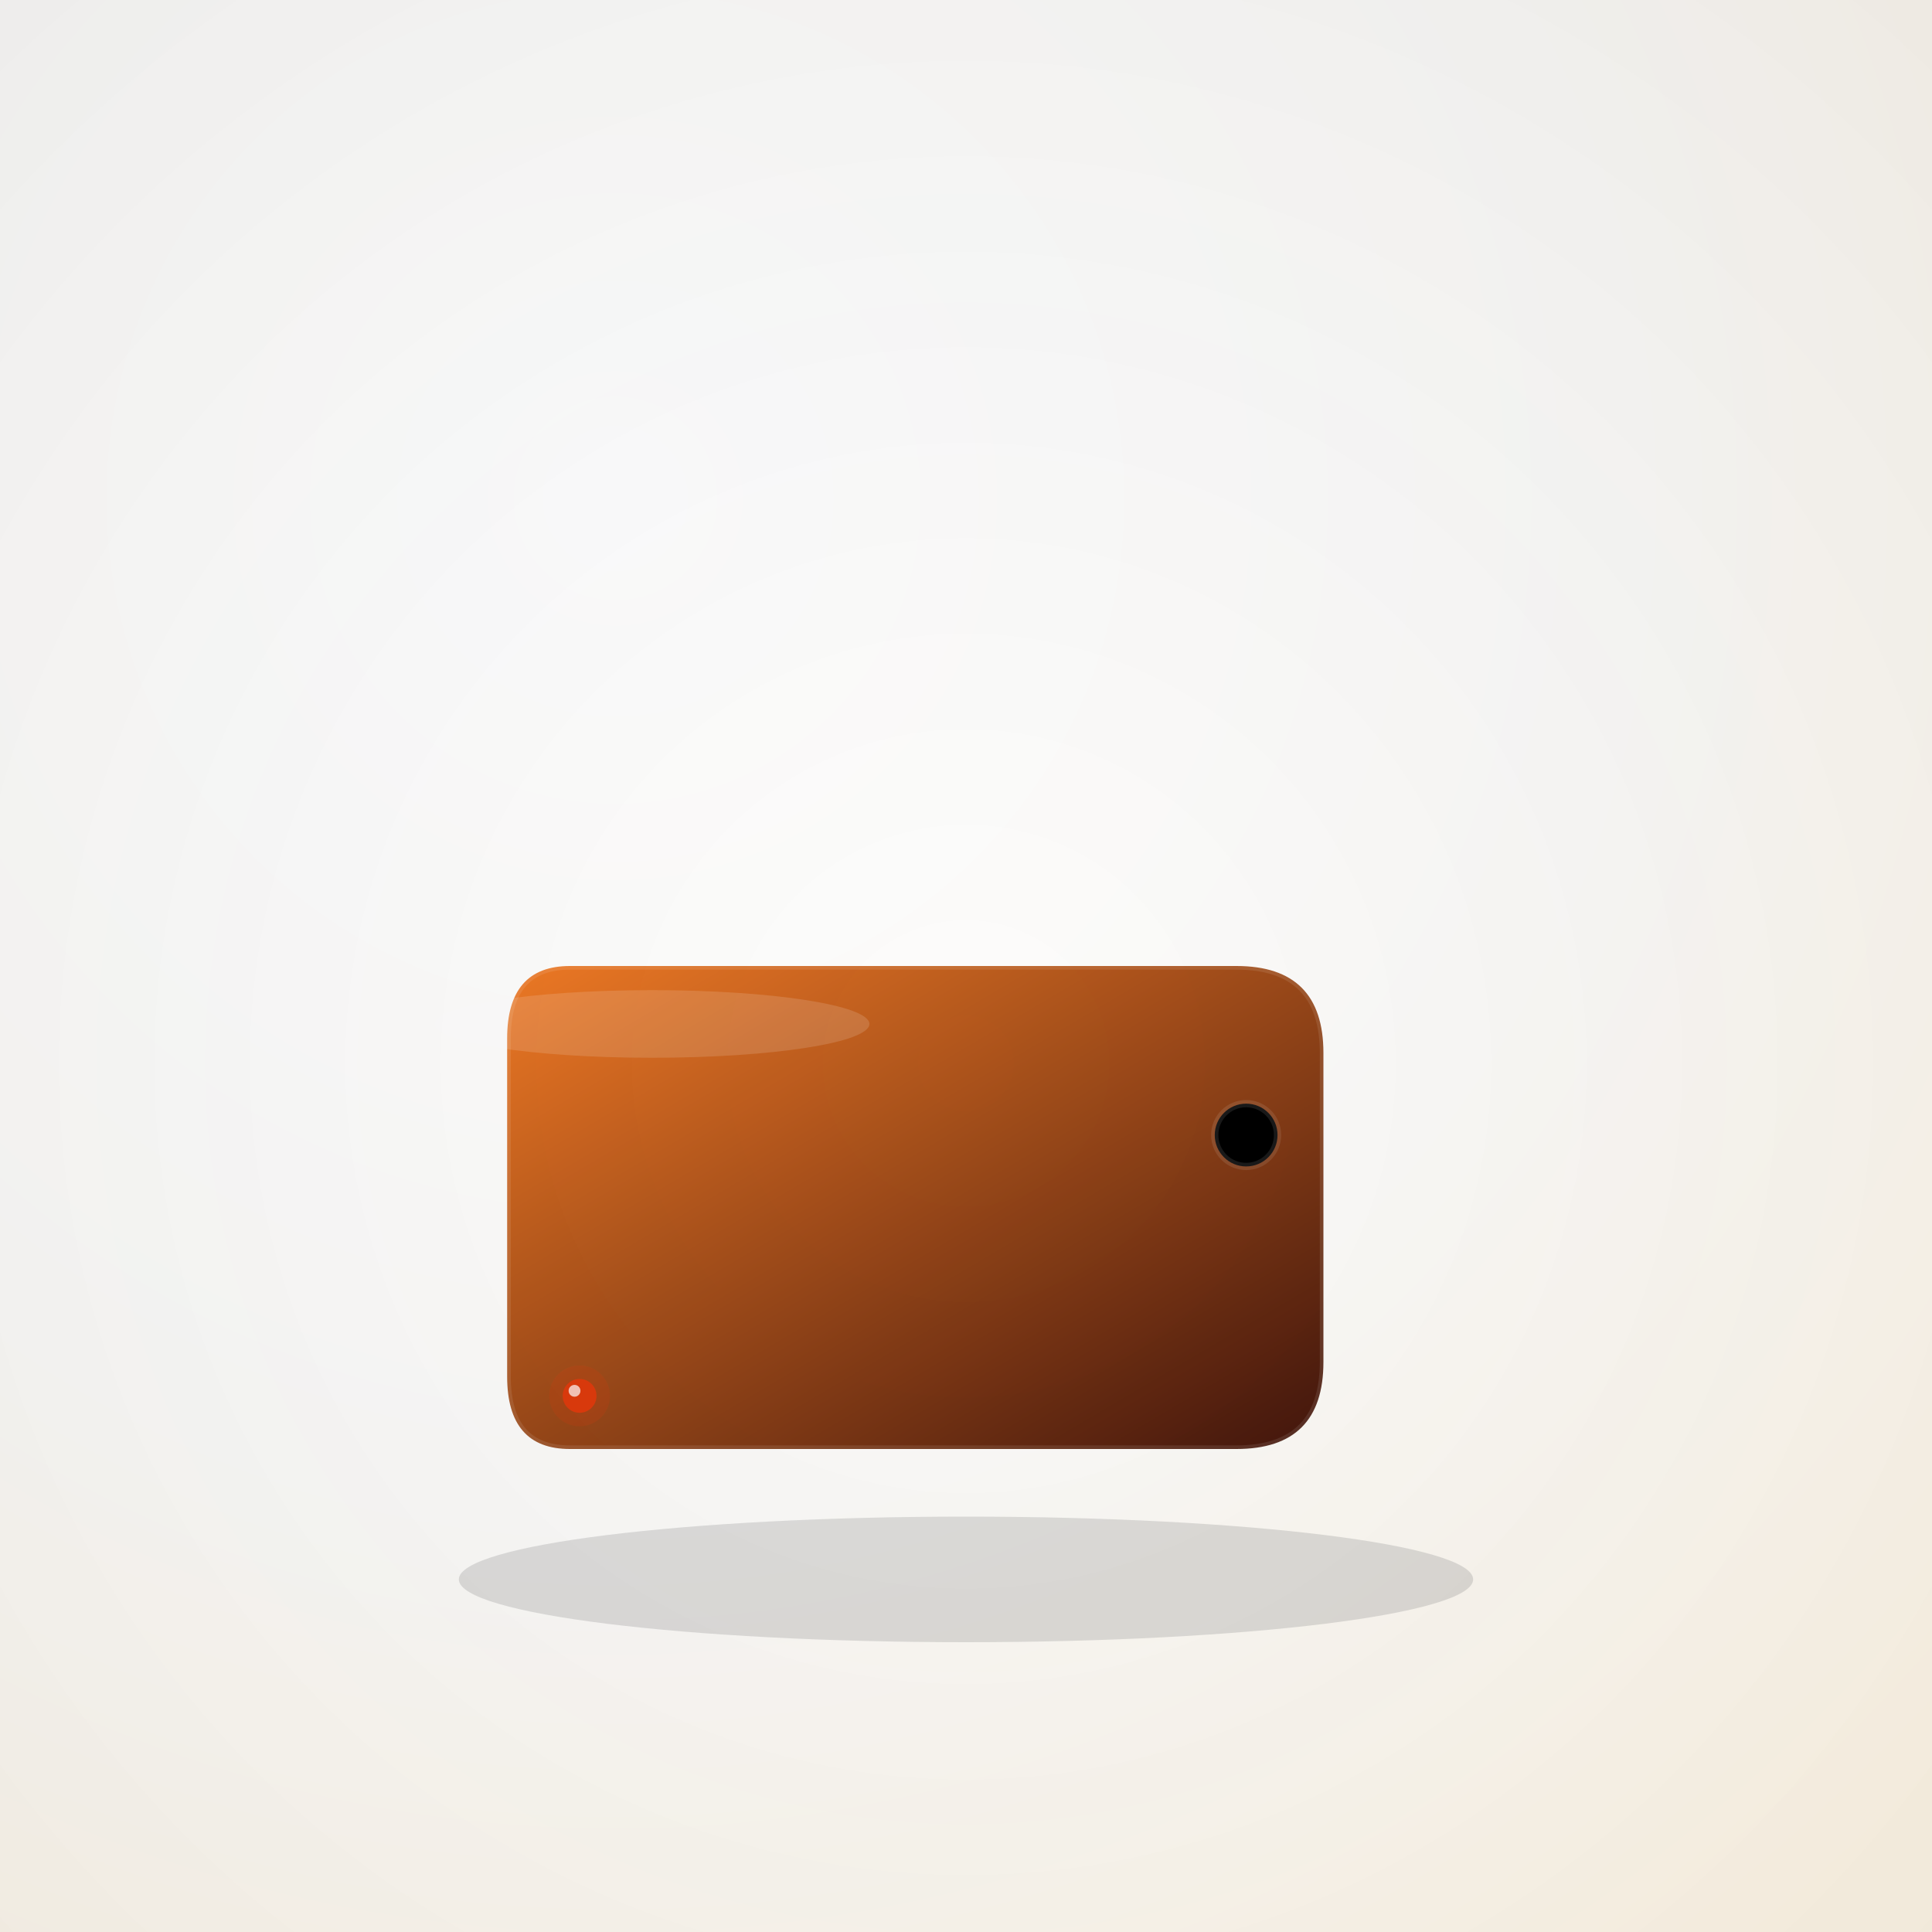
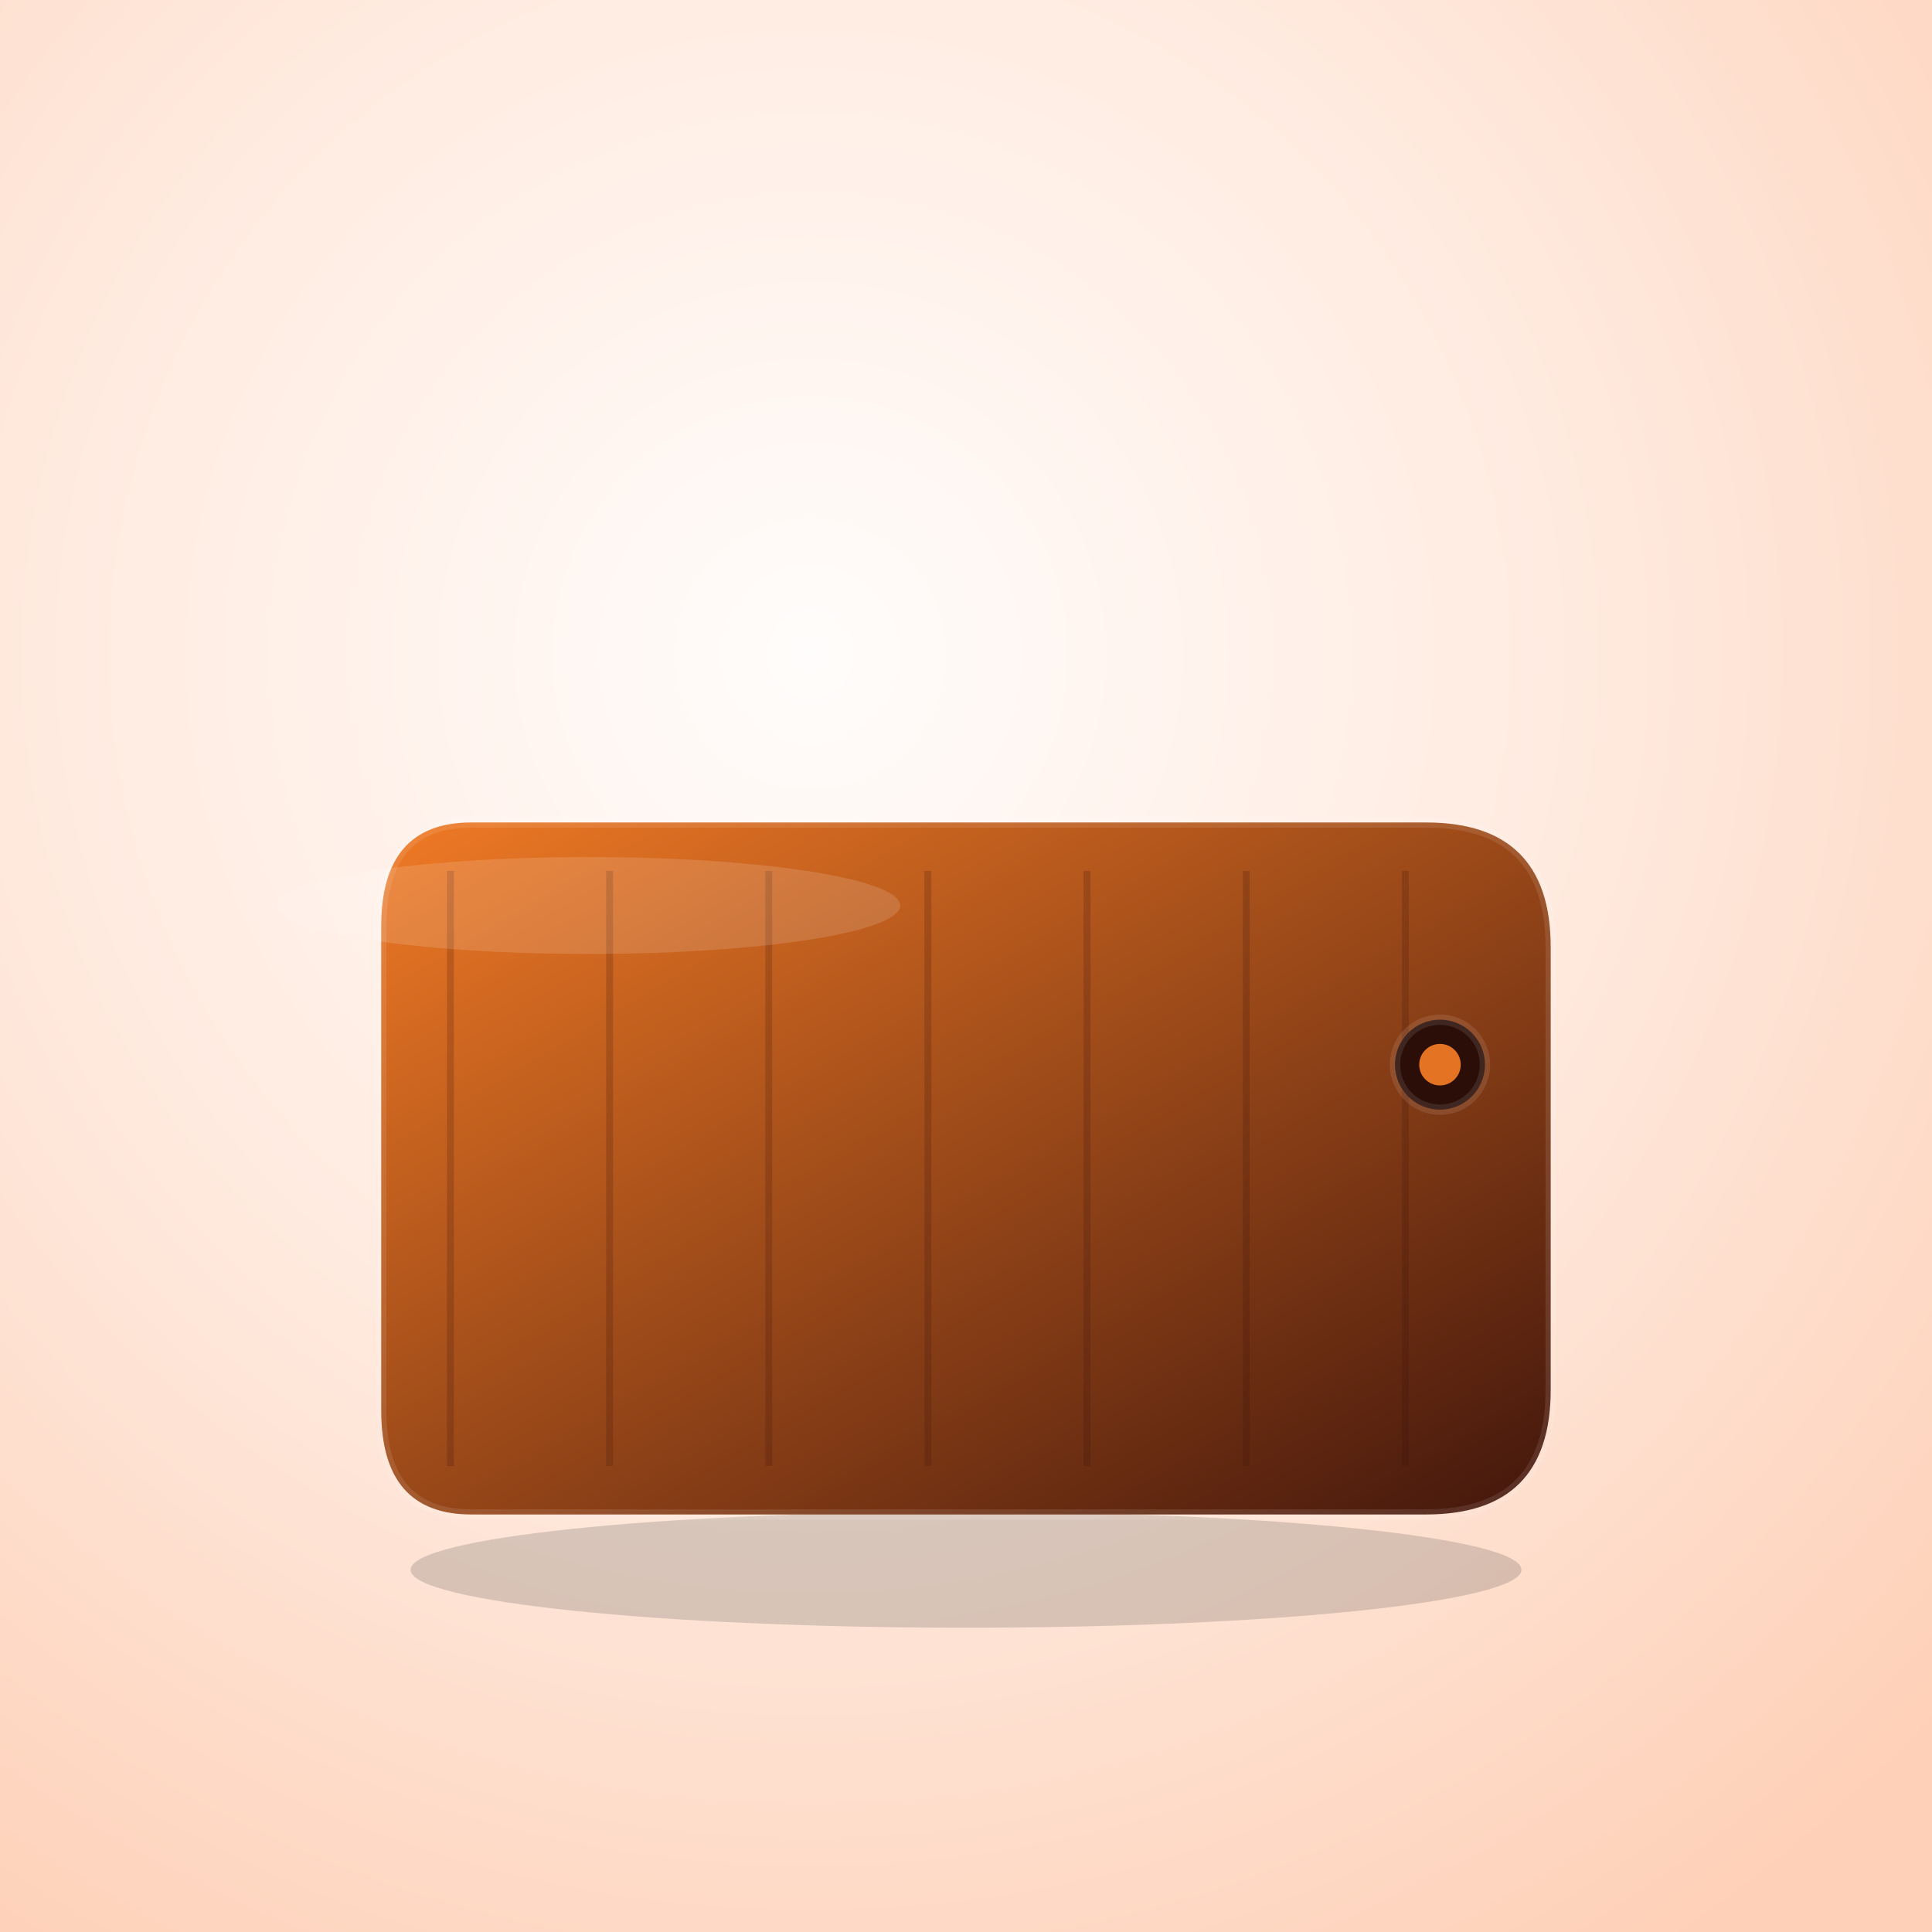
<svg xmlns="http://www.w3.org/2000/svg" viewBox="0 0 800 800" width="800" height="800">
  <defs>
-     <radialGradient id="wash80" cx="0.32" cy="0.26" r="0.95">
-       <stop offset="0" stop-color="#FFFFFF" stop-opacity="1" />
-       <stop offset="0.55" stop-color="#FBFAF8" stop-opacity="1" />
-       <stop offset="1" stop-color="#FEF6E6" stop-opacity="1" />
+     <radialGradient id="glow89" cx="0.42" cy="0.34" r="0.8">
+       <stop offset="0" stop-color="#FFFFFF" stop-opacity="0.95" />
+       <stop offset="0.5" stop-color="#FFFFFF" stop-opacity="0.55" />
+       <stop offset="1" stop-color="#FFFFFF" stop-opacity="0" />
    </radialGradient>
-     <radialGradient id="vig81" cx="0.5" cy="0.55" r="0.75">
-       <stop offset="0" stop-color="#0E1014" stop-opacity="0" />
-       <stop offset="1" stop-color="#0E1014" stop-opacity="0.06" />
-     </radialGradient>
-     <linearGradient id="board82" x1="0" y1="0" x2="1" y2="1">
+     <linearGradient id="board90" x1="0" y1="0" x2="1" y2="1">
      <stop offset="0" stop-color="#f07a25" stop-opacity="1" />
      <stop offset="1" stop-color="#42160c" stop-opacity="1" />
    </linearGradient>
  </defs>
-   <rect width="800" height="800" fill="#FBFAF8" />
-   <rect width="800" height="800" fill="url(#wash80)" />
-   <ellipse cx="400" cy="654" rx="210" ry="26" fill="#0E1014" opacity="0.13" filter="url(#blur83)" />
-   <path d="M 236 400 L 512 400 Q 548 400 548 436 L 548 564 Q 548 600 512 600 L 236 600 Q 210 600 210 570 L 210 430 Q 210 400 236 400 Z" fill="url(#board82)" stroke="#FFFFFF" stroke-width="3" stroke-opacity="0.1" />
-   <line x1="230" y1="414" x2="230" y2="586" stroke="#3813NaN" stroke-width="2" stroke-opacity="0.2" />
-   <line x1="276" y1="414" x2="276" y2="586" stroke="#3813NaN" stroke-width="2" stroke-opacity="0.2" />
-   <line x1="322" y1="414" x2="322" y2="586" stroke="#3813NaN" stroke-width="2" stroke-opacity="0.2" />
-   <line x1="368" y1="414" x2="368" y2="586" stroke="#3813NaN" stroke-width="2" stroke-opacity="0.2" />
-   <line x1="414" y1="414" x2="414" y2="586" stroke="#3813NaN" stroke-width="2" stroke-opacity="0.2" />
-   <line x1="460" y1="414" x2="460" y2="586" stroke="#3813NaN" stroke-width="2" stroke-opacity="0.2" />
-   <line x1="506" y1="414" x2="506" y2="586" stroke="#3813NaN" stroke-width="2" stroke-opacity="0.2" />
-   <circle cx="516" cy="470" r="13" fill="#2b0eNaN" stroke="#FFFFFF" stroke-width="3" stroke-opacity="0.1" />
-   <circle cx="516" cy="470" r="6" fill="#e474NaN" />
-   <ellipse cx="270" cy="424" rx="90" ry="14" fill="#FFFFFF" opacity="0.14" />
-   <g>
-     <circle cx="240" cy="578" r="12.6" fill="#DC3A0C" opacity="0.18" />
-     <circle cx="240" cy="578" r="7" fill="#DC3A0C" />
-     <circle cx="237.9" cy="575.9" r="2.45" fill="#FFFFFF" opacity="0.7" />
+   <rect width="800" height="800" fill="#fed0b7" />
+   <rect width="800" height="800" fill="url(#glow89)" />
+   <ellipse cx="400" cy="650" rx="230" ry="24" fill="#0E1014" opacity="0.16" filter="url(#blur91)" />
+   <g transform="translate(-143.01,-232.51) scale(1.4327)">
+     <path d="M 236 400 L 512 400 Q 548 400 548 436 L 548 564 Q 548 600 512 600 L 236 600 Q 210 600 210 570 L 210 430 Q 210 400 236 400 Z" fill="url(#board90)" stroke="#FFFFFF" stroke-width="3" stroke-opacity="0.1" />
+     <line x1="230" y1="414" x2="230" y2="586" stroke="#38130a" stroke-width="2" stroke-opacity="0.2" />
+     <line x1="276" y1="414" x2="276" y2="586" stroke="#38130a" stroke-width="2" stroke-opacity="0.2" />
+     <line x1="322" y1="414" x2="322" y2="586" stroke="#38130a" stroke-width="2" stroke-opacity="0.2" />
+     <line x1="368" y1="414" x2="368" y2="586" stroke="#38130a" stroke-width="2" stroke-opacity="0.2" />
+     <line x1="414" y1="414" x2="414" y2="586" stroke="#38130a" stroke-width="2" stroke-opacity="0.2" />
+     <line x1="460" y1="414" x2="460" y2="586" stroke="#38130a" stroke-width="2" stroke-opacity="0.2" />
+     <line x1="506" y1="414" x2="506" y2="586" stroke="#38130a" stroke-width="2" stroke-opacity="0.2" />
+     <circle cx="516" cy="470" r="13" fill="#2b0e08" stroke="#FFFFFF" stroke-width="3" stroke-opacity="0.1" />
+     <circle cx="516" cy="470" r="6" fill="#e47423" />
+     <ellipse cx="270" cy="424" rx="90" ry="14" fill="#FFFFFF" opacity="0.14" />
  </g>
-   <rect width="800" height="800" fill="url(#vig81)" />
</svg>
